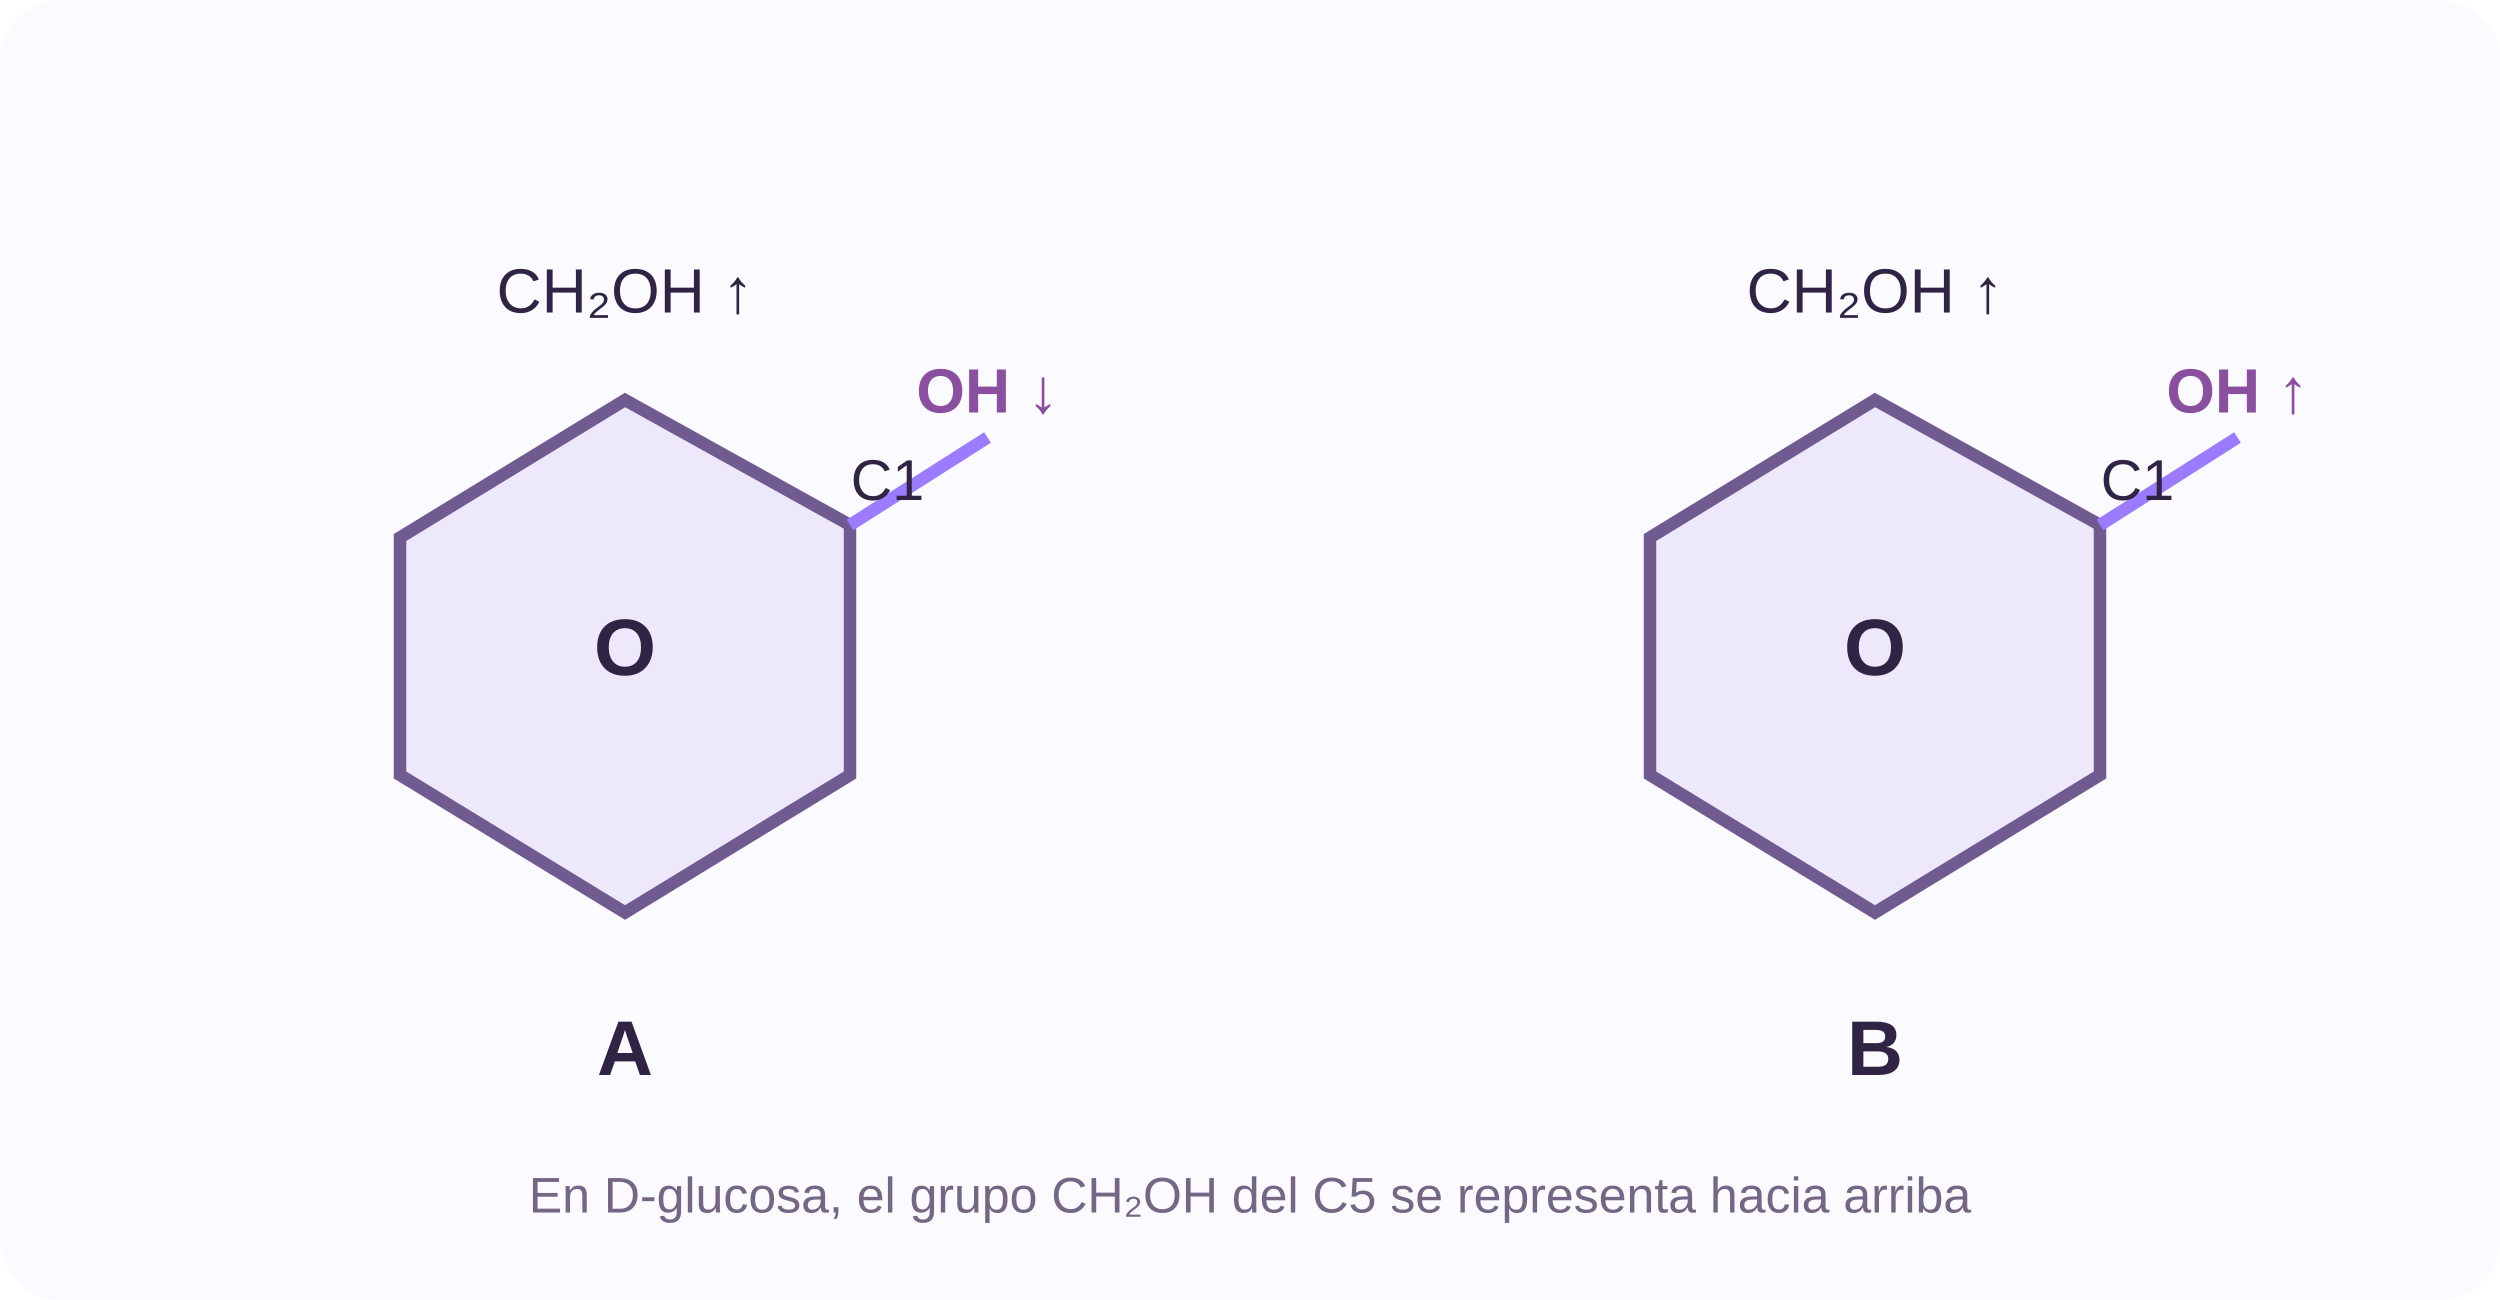
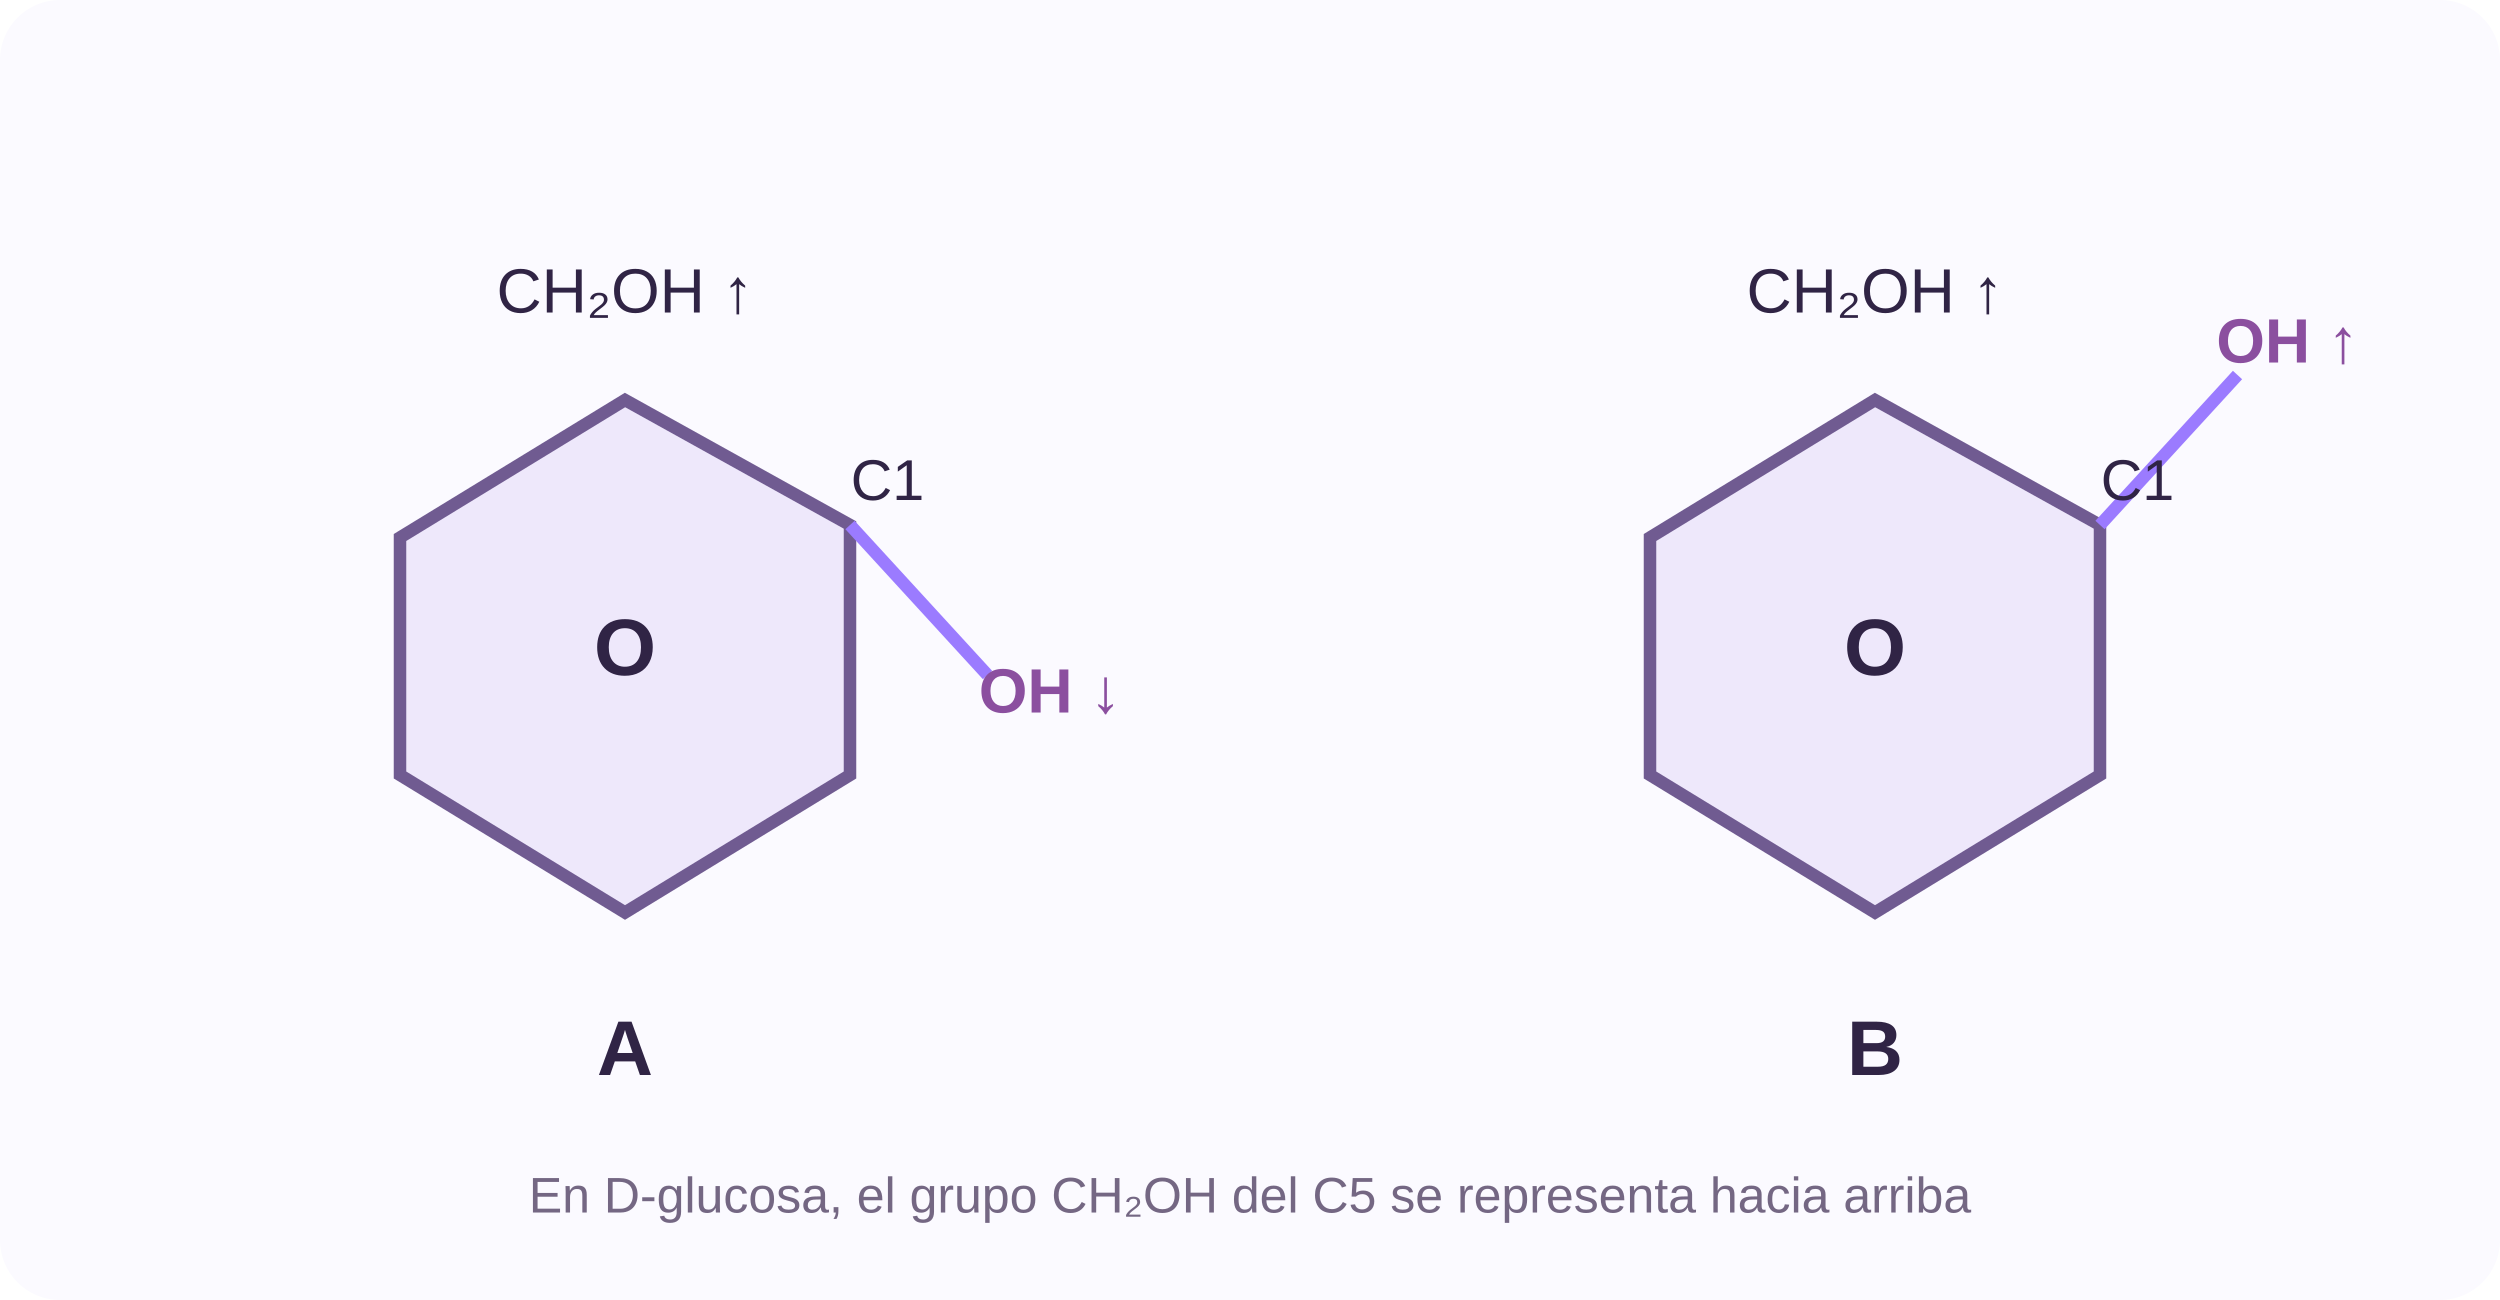
<svg xmlns="http://www.w3.org/2000/svg" viewBox="0 0 1000 520" role="img" aria-labelledby="t d">
  <rect width="1000" height="520" rx="24" fill="#fbfaff" />
  <g stroke="#705b91" stroke-width="5" fill="#eee8fb">
    <path d="M160 215L250 160L340 210L340 310L250 365L160 310Z" />
    <path d="M660 215L750 160L840 210L840 310L750 365L660 310Z" />
  </g>
  <g stroke="#9b7bff" stroke-width="5" fill="none">
-     <path d="M340 210L395 175" />
-     <path d="M840 210L895 175" />
+     <path d="M340 210L395 270" />
+     <path d="M840 210L895 150" />
  </g>
  <g font-family="Arial" fill="#302445" text-anchor="middle">
    <text x="250" y="270" font-size="32" font-weight="700">O</text>
    <text x="750" y="270" font-size="32" font-weight="700">O</text>
    <text x="355" y="200" font-size="23">C1</text>
    <text x="855" y="200" font-size="23">C1</text>
    <text x="250" y="125" font-size="25">CH₂OH ↑</text>
    <text x="750" y="125" font-size="25">CH₂OH ↑</text>
-     <text x="395" y="165" font-size="25" font-weight="700" fill="#8b4f9f">OH ↓</text>
-     <text x="895" y="165" font-size="25" font-weight="700" fill="#8b4f9f">OH ↑</text>
+     <text x="420" y="285" font-size="25" font-weight="700" fill="#8b4f9f">OH ↓</text>
+     <text x="915" y="145" font-size="25" font-weight="700" fill="#8b4f9f">OH ↑</text>
    <text x="250" y="430" font-size="31" font-weight="700">A</text>
    <text x="750" y="430" font-size="31" font-weight="700">B</text>
    <text x="500" y="485" font-size="20" fill="#746783">En D-glucosa, el grupo CH₂OH del C5 se representa hacia arriba</text>
  </g>
</svg>
